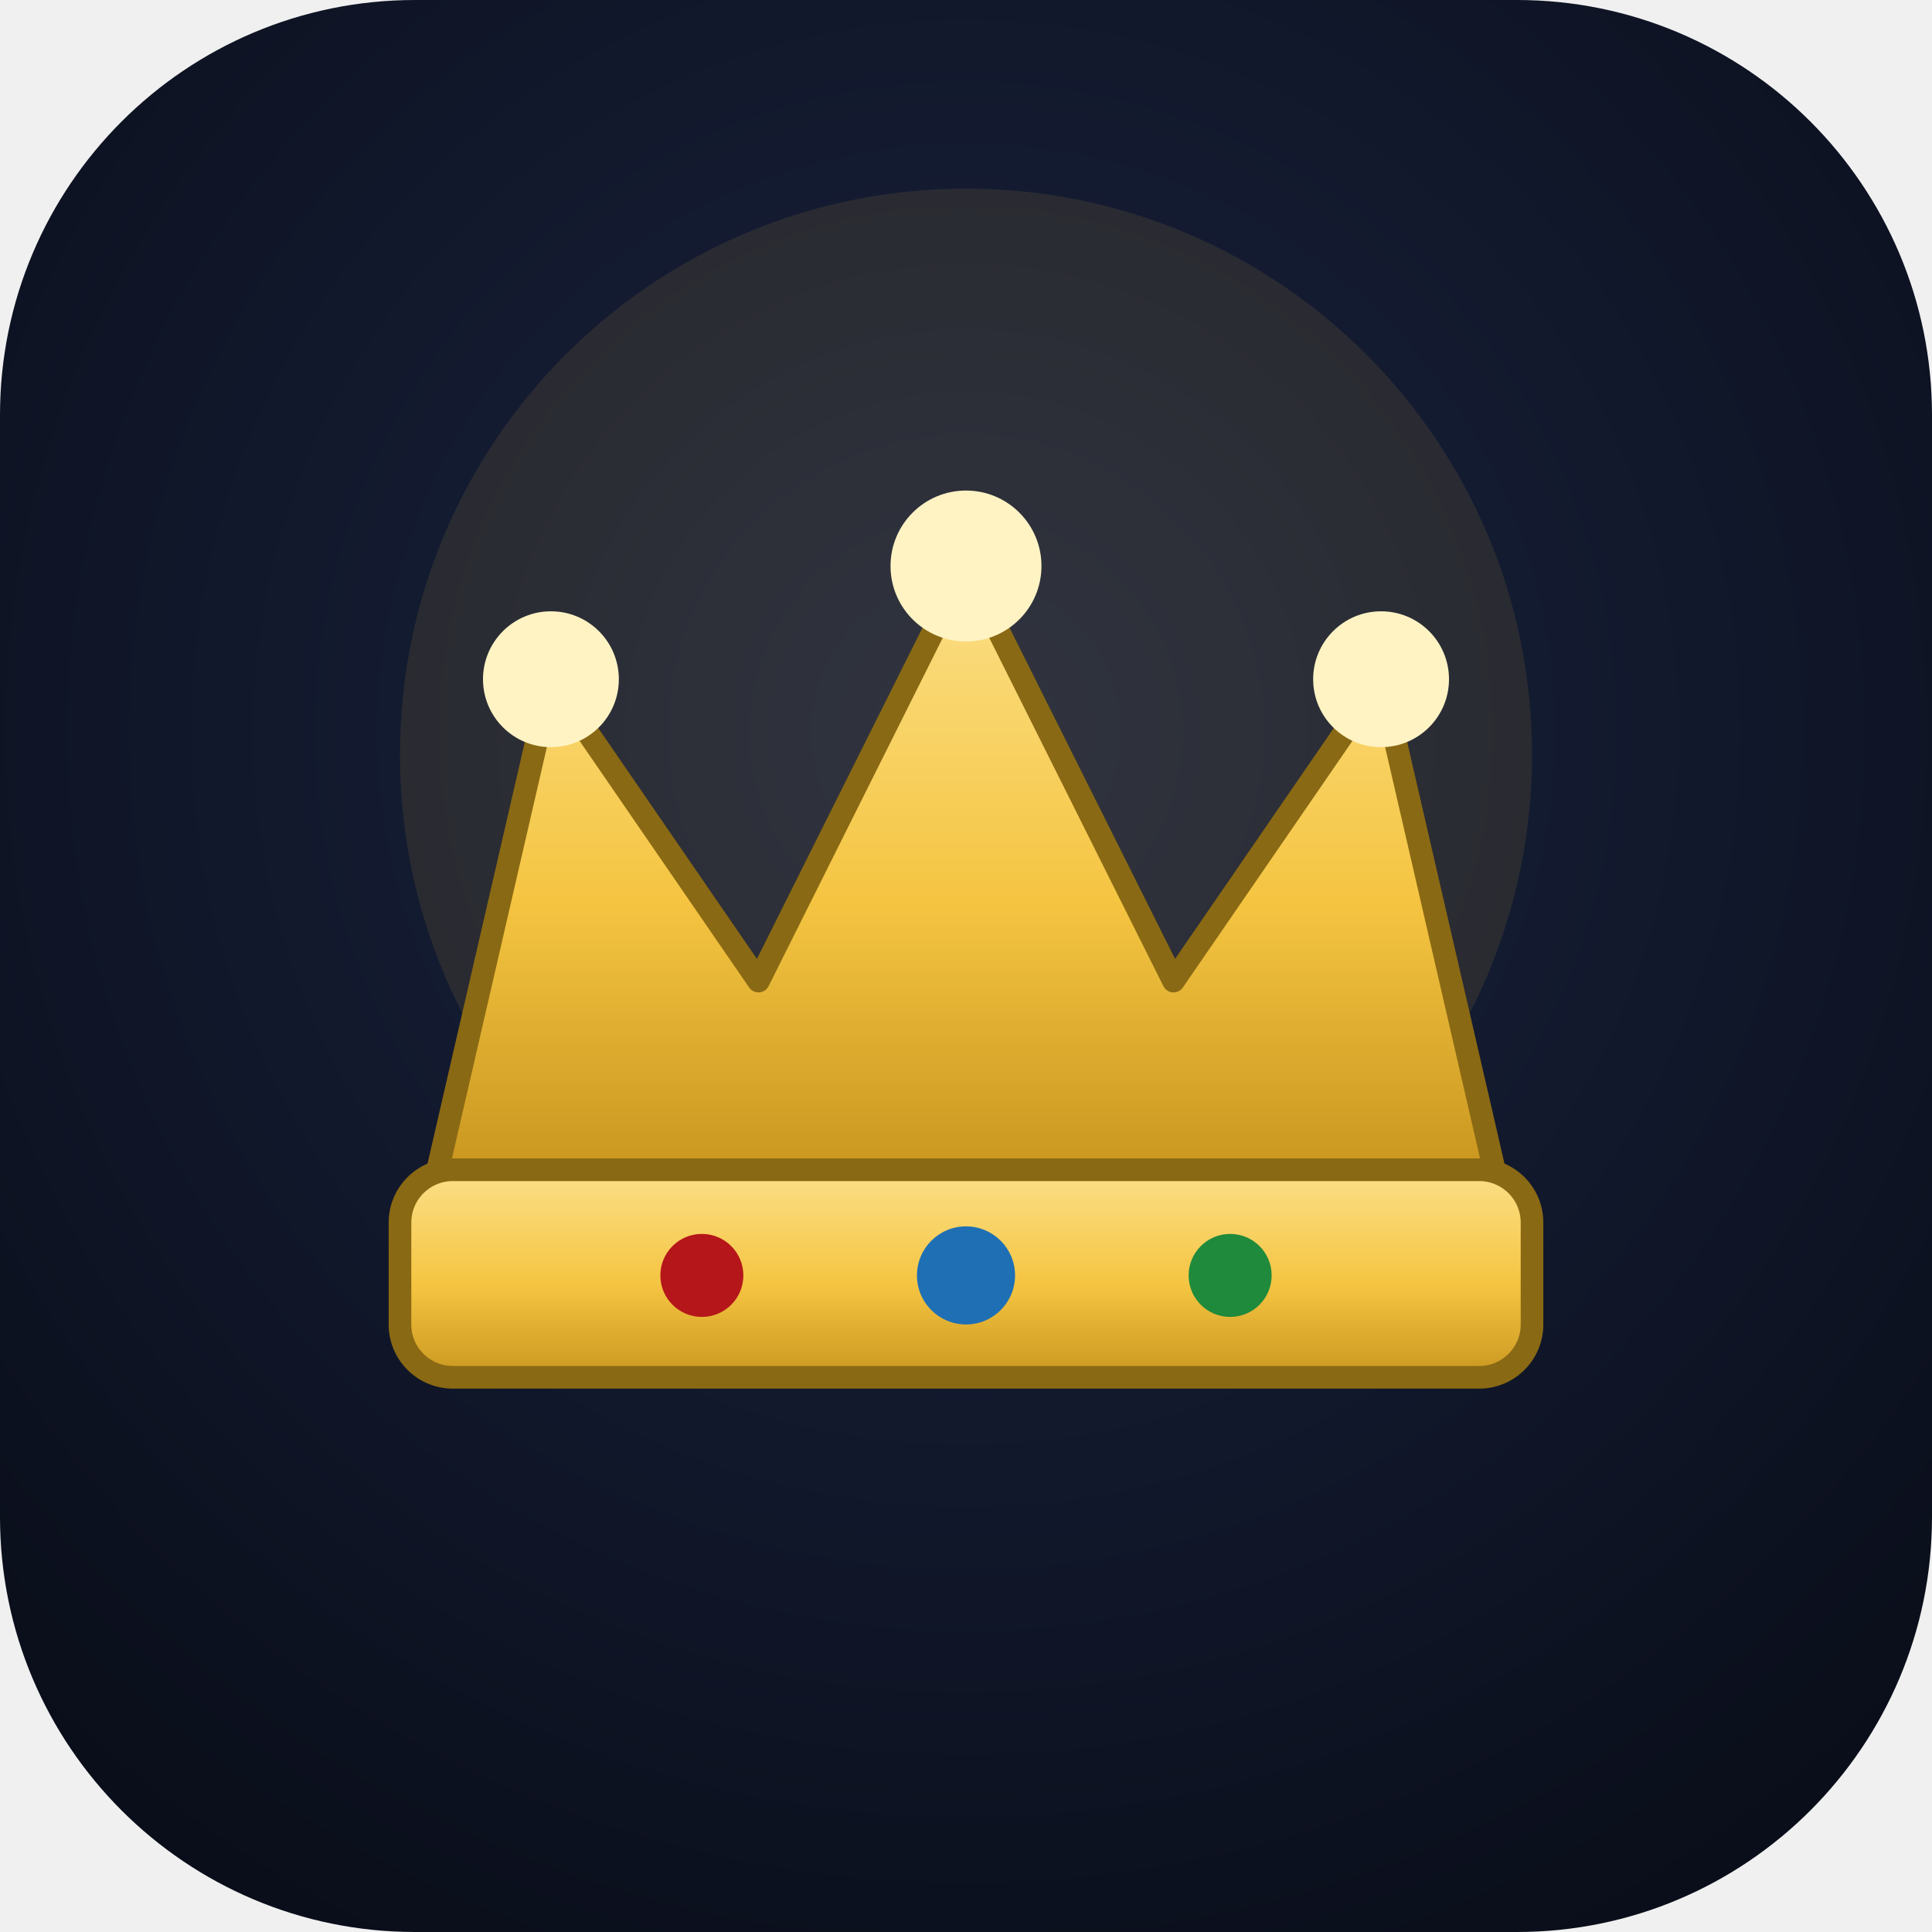
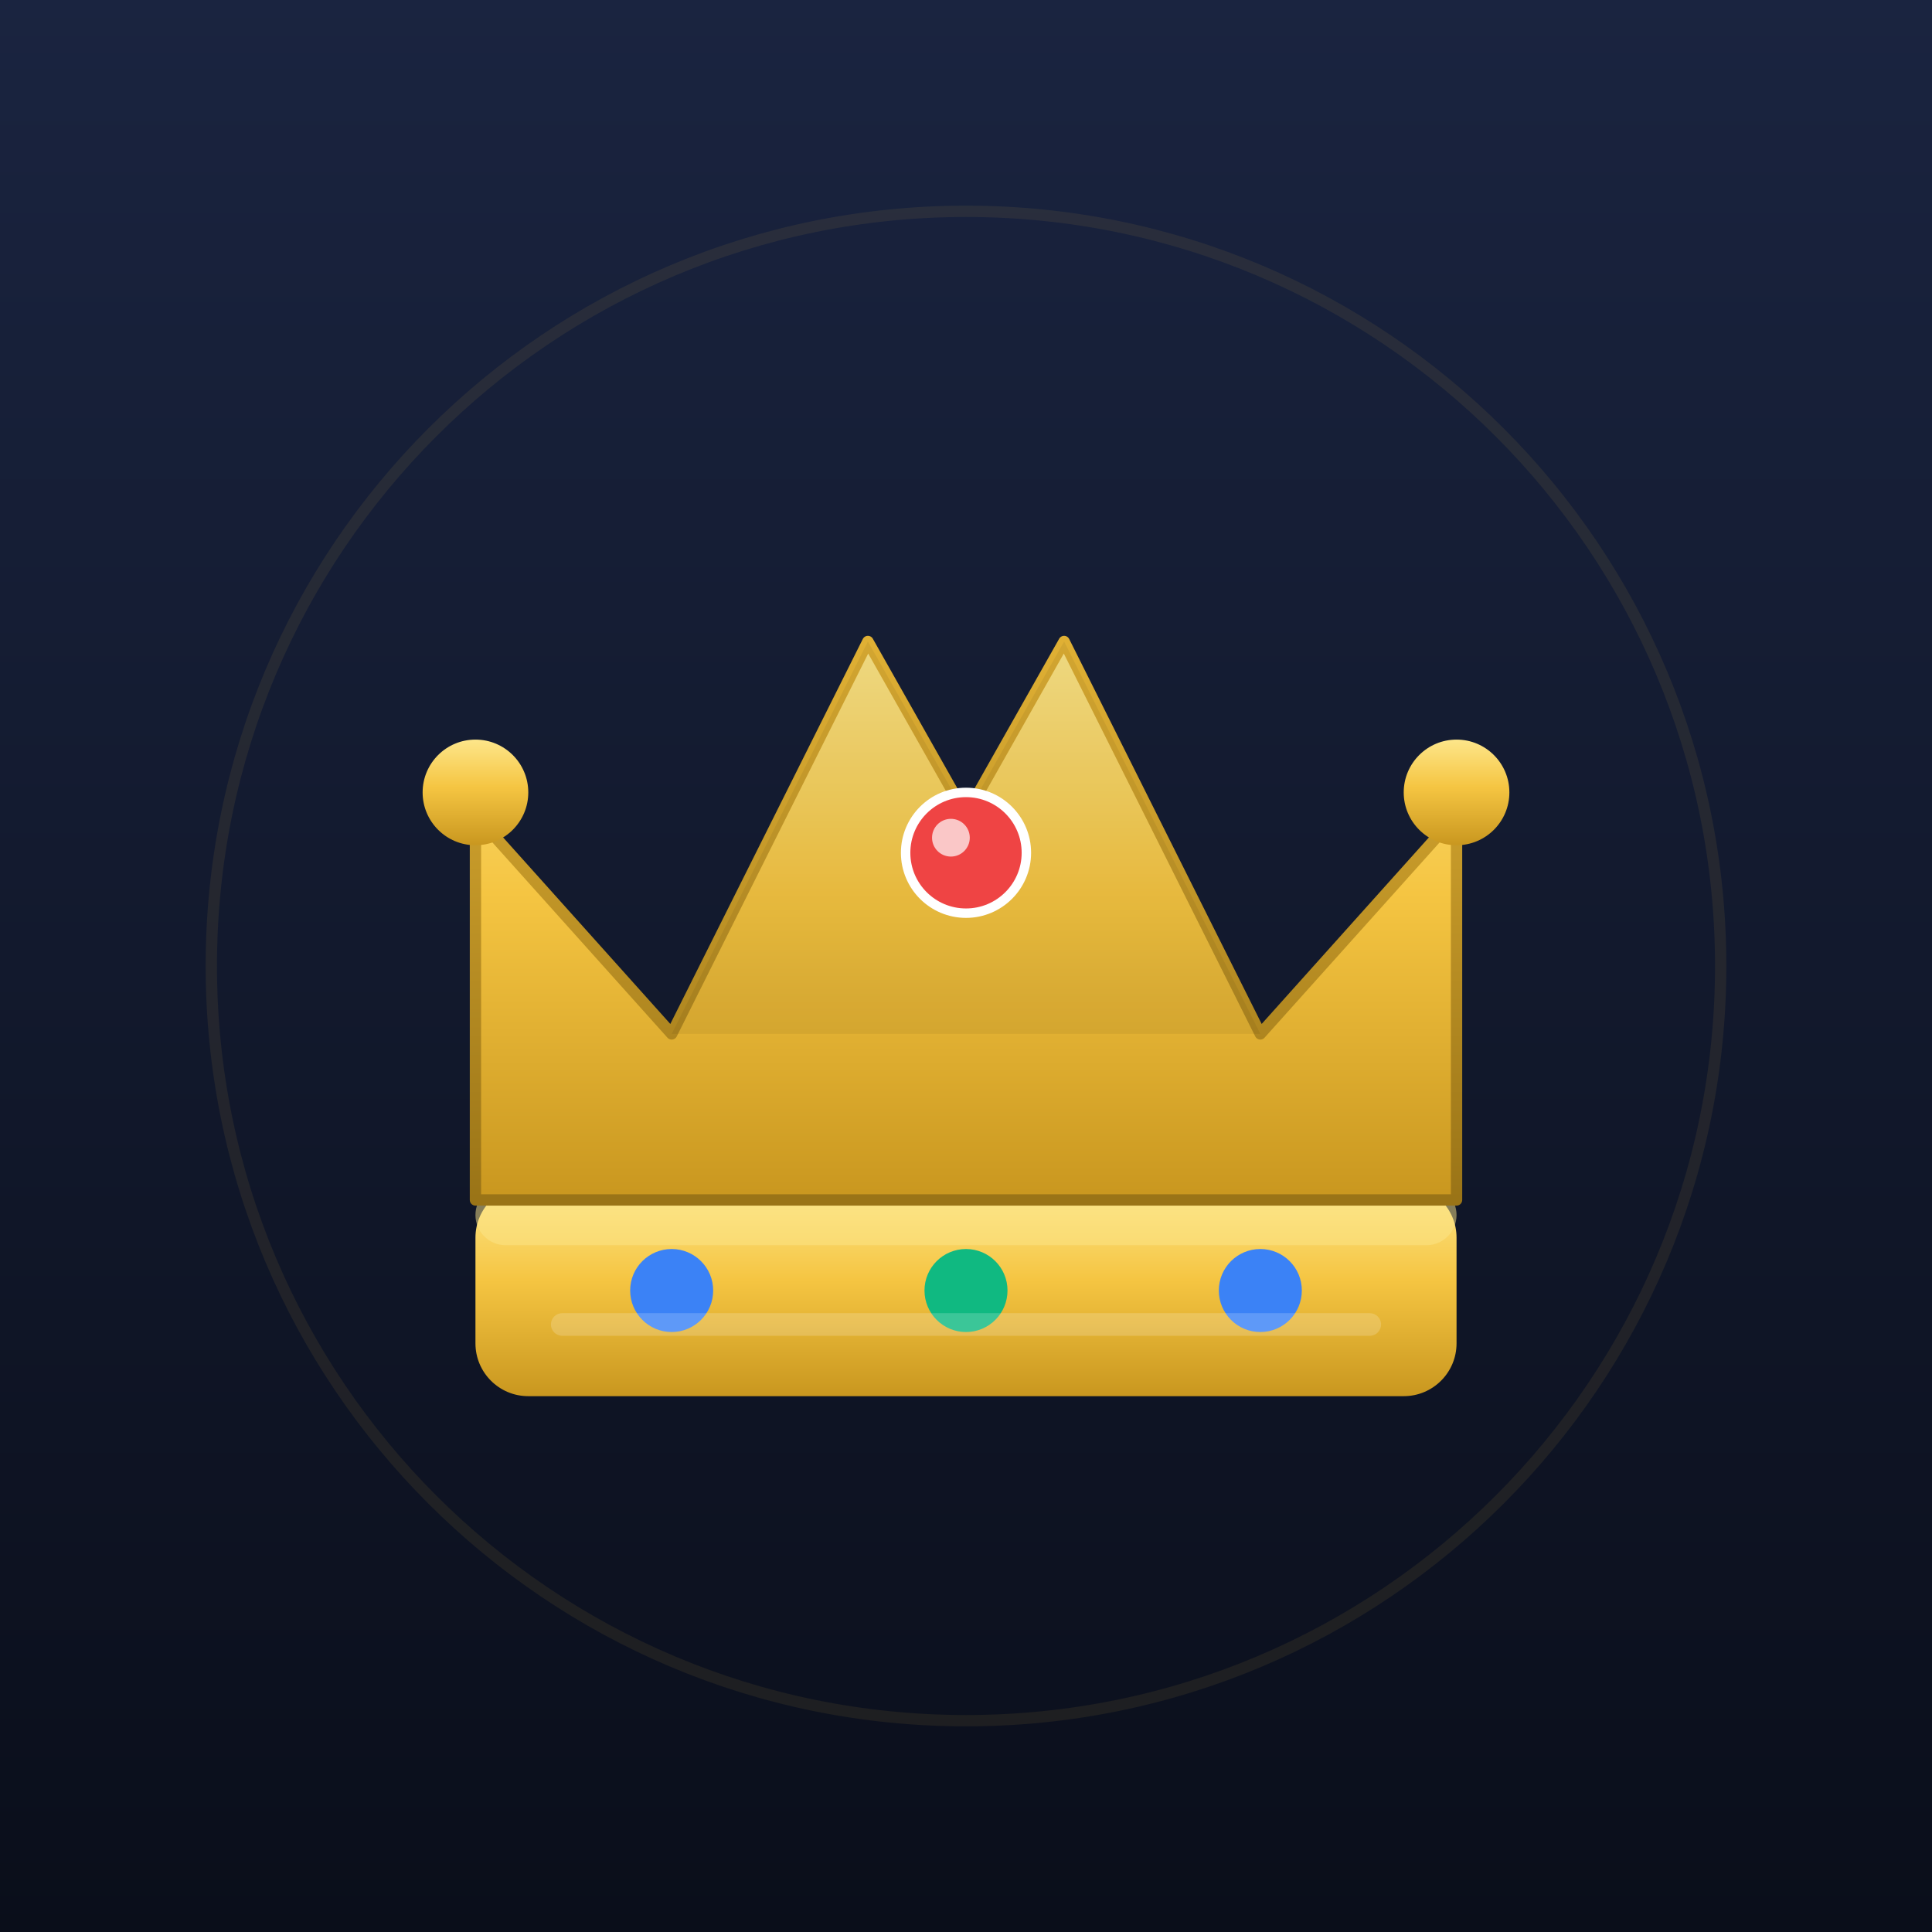
<svg xmlns="http://www.w3.org/2000/svg" width="512" height="512" viewBox="0 0 512 512">
  <defs>
-     <radialGradient id="bg" cx="50%" cy="38%" r="70%">
+     <linearGradient id="bg" x1="0" y1="0" x2="0" y2="1">
      <stop offset="0%" stop-color="#1a2440" />
      <stop offset="100%" stop-color="#0a0e1a" />
-     </radialGradient>
+     </linearGradient>
    <linearGradient id="gold" x1="0" y1="0" x2="0" y2="1">
-       <stop offset="0%" stop-color="#fbe089" />
-       <stop offset="55%" stop-color="#f5c542" />
+       <stop offset="0%" stop-color="#fde68a" />
+       <stop offset="45%" stop-color="#f5c542" />
      <stop offset="100%" stop-color="#c9971f" />
    </linearGradient>
+     <linearGradient id="goldDark" x1="0" y1="0" x2="0" y2="1">
+       <stop offset="0%" stop-color="#e0b034" />
+       <stop offset="100%" stop-color="#9a7417" />
+     </linearGradient>
  </defs>
-   <rect width="512" height="512" rx="110" fill="url(#bg)" />
-   <circle cx="256" cy="200" r="150" fill="#f5c542" opacity="0.10" />
-   <g transform="translate(256,270)">
-     <path d="M-140,40 L-110,-90 L-55,-10 L0,-120 L55,-10 L110,-90 L140,40 Z" fill="url(#gold)" stroke="#8a6914" stroke-width="6" stroke-linejoin="round" />
-     <rect x="-150" y="40" width="300" height="55" rx="14" fill="url(#gold)" stroke="#8a6914" stroke-width="6" />
-     <circle cx="-110" cy="-90" r="18" fill="#fff3c4" />
-     <circle cx="0" cy="-120" r="20" fill="#fff3c4" />
-     <circle cx="110" cy="-90" r="18" fill="#fff3c4" />
-     <circle cx="-70" cy="68" r="11" fill="#b5161a" />
-     <circle cx="0" cy="68" r="13" fill="#1f6fb5" />
-     <circle cx="70" cy="68" r="11" fill="#1f8a3b" />
+   <rect width="512" height="512" fill="url(#bg)" />
+   <circle cx="256" cy="256" r="200" fill="none" stroke="#f5c542" stroke-opacity="0.08" stroke-width="3" />
+   <g transform="translate(256,256)">
+     <rect x="-130" y="58" width="260" height="56" rx="14" fill="url(#gold)" />
+     <rect x="-130" y="58" width="260" height="16" rx="8" fill="#fde68a" fill-opacity="0.5" />
+     <path d="M -130 62              L -130 -40              L -78 18              L -26 -86              L 0 -40              L 26 -86              L 78 18              L 130 -40              L 130 62 Z" fill="url(#gold)" stroke="url(#goldDark)" stroke-width="3" stroke-linejoin="round" />
+     <path d="M -78 18 L -26 -86 L 0 -40 L 26 -86 L 78 18 Z" fill="#000" fill-opacity="0.06" />
+     <circle cx="0" cy="-30" r="16" fill="#ef4444" stroke="#fff" stroke-width="2.5" />
+     <circle cx="-4" cy="-34" r="5" fill="#fff" fill-opacity="0.7" />
+     <circle cx="-78" cy="86" r="11" fill="#3b82f6" />
+     <circle cx="0" cy="86" r="11" fill="#10b981" />
+     <circle cx="78" cy="86" r="11" fill="#3b82f6" />
+     <circle cx="-130" cy="-46" r="14" fill="url(#gold)" />
+     <circle cx="130" cy="-46" r="14" fill="url(#gold)" />
+     <rect x="-110" y="92" width="220" height="6" rx="3" fill="#fff" fill-opacity="0.18" />
  </g>
</svg>
